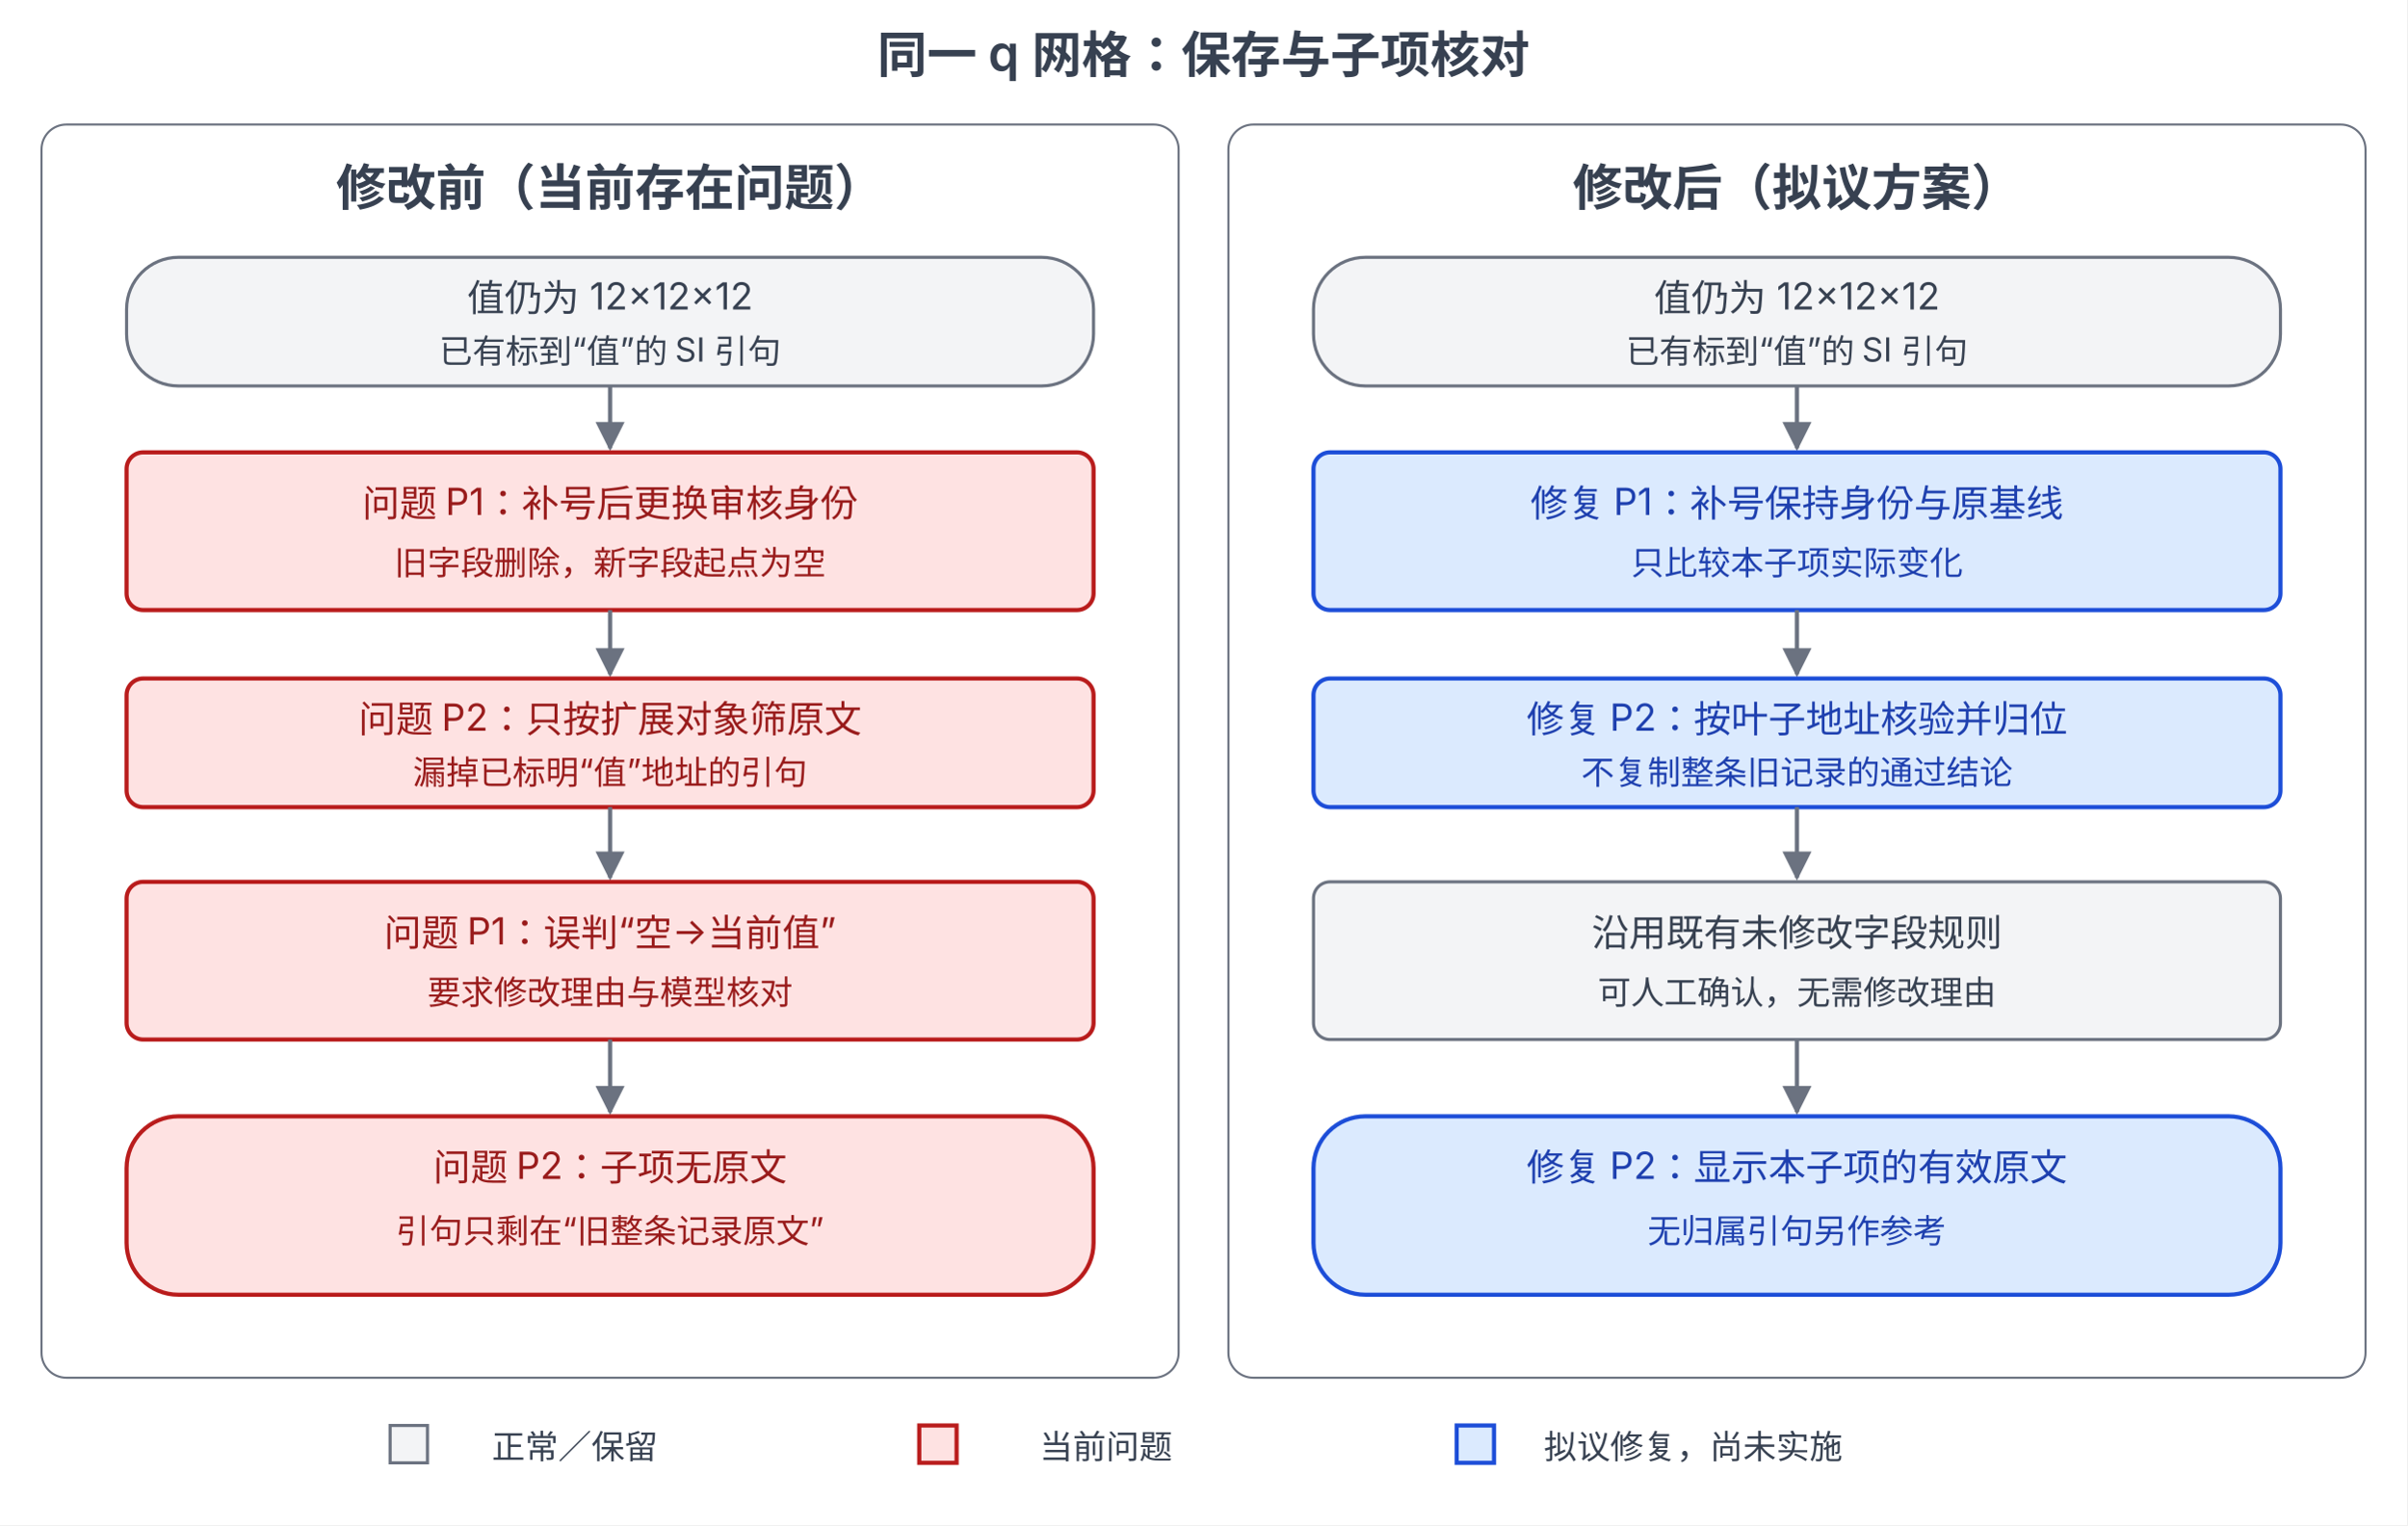
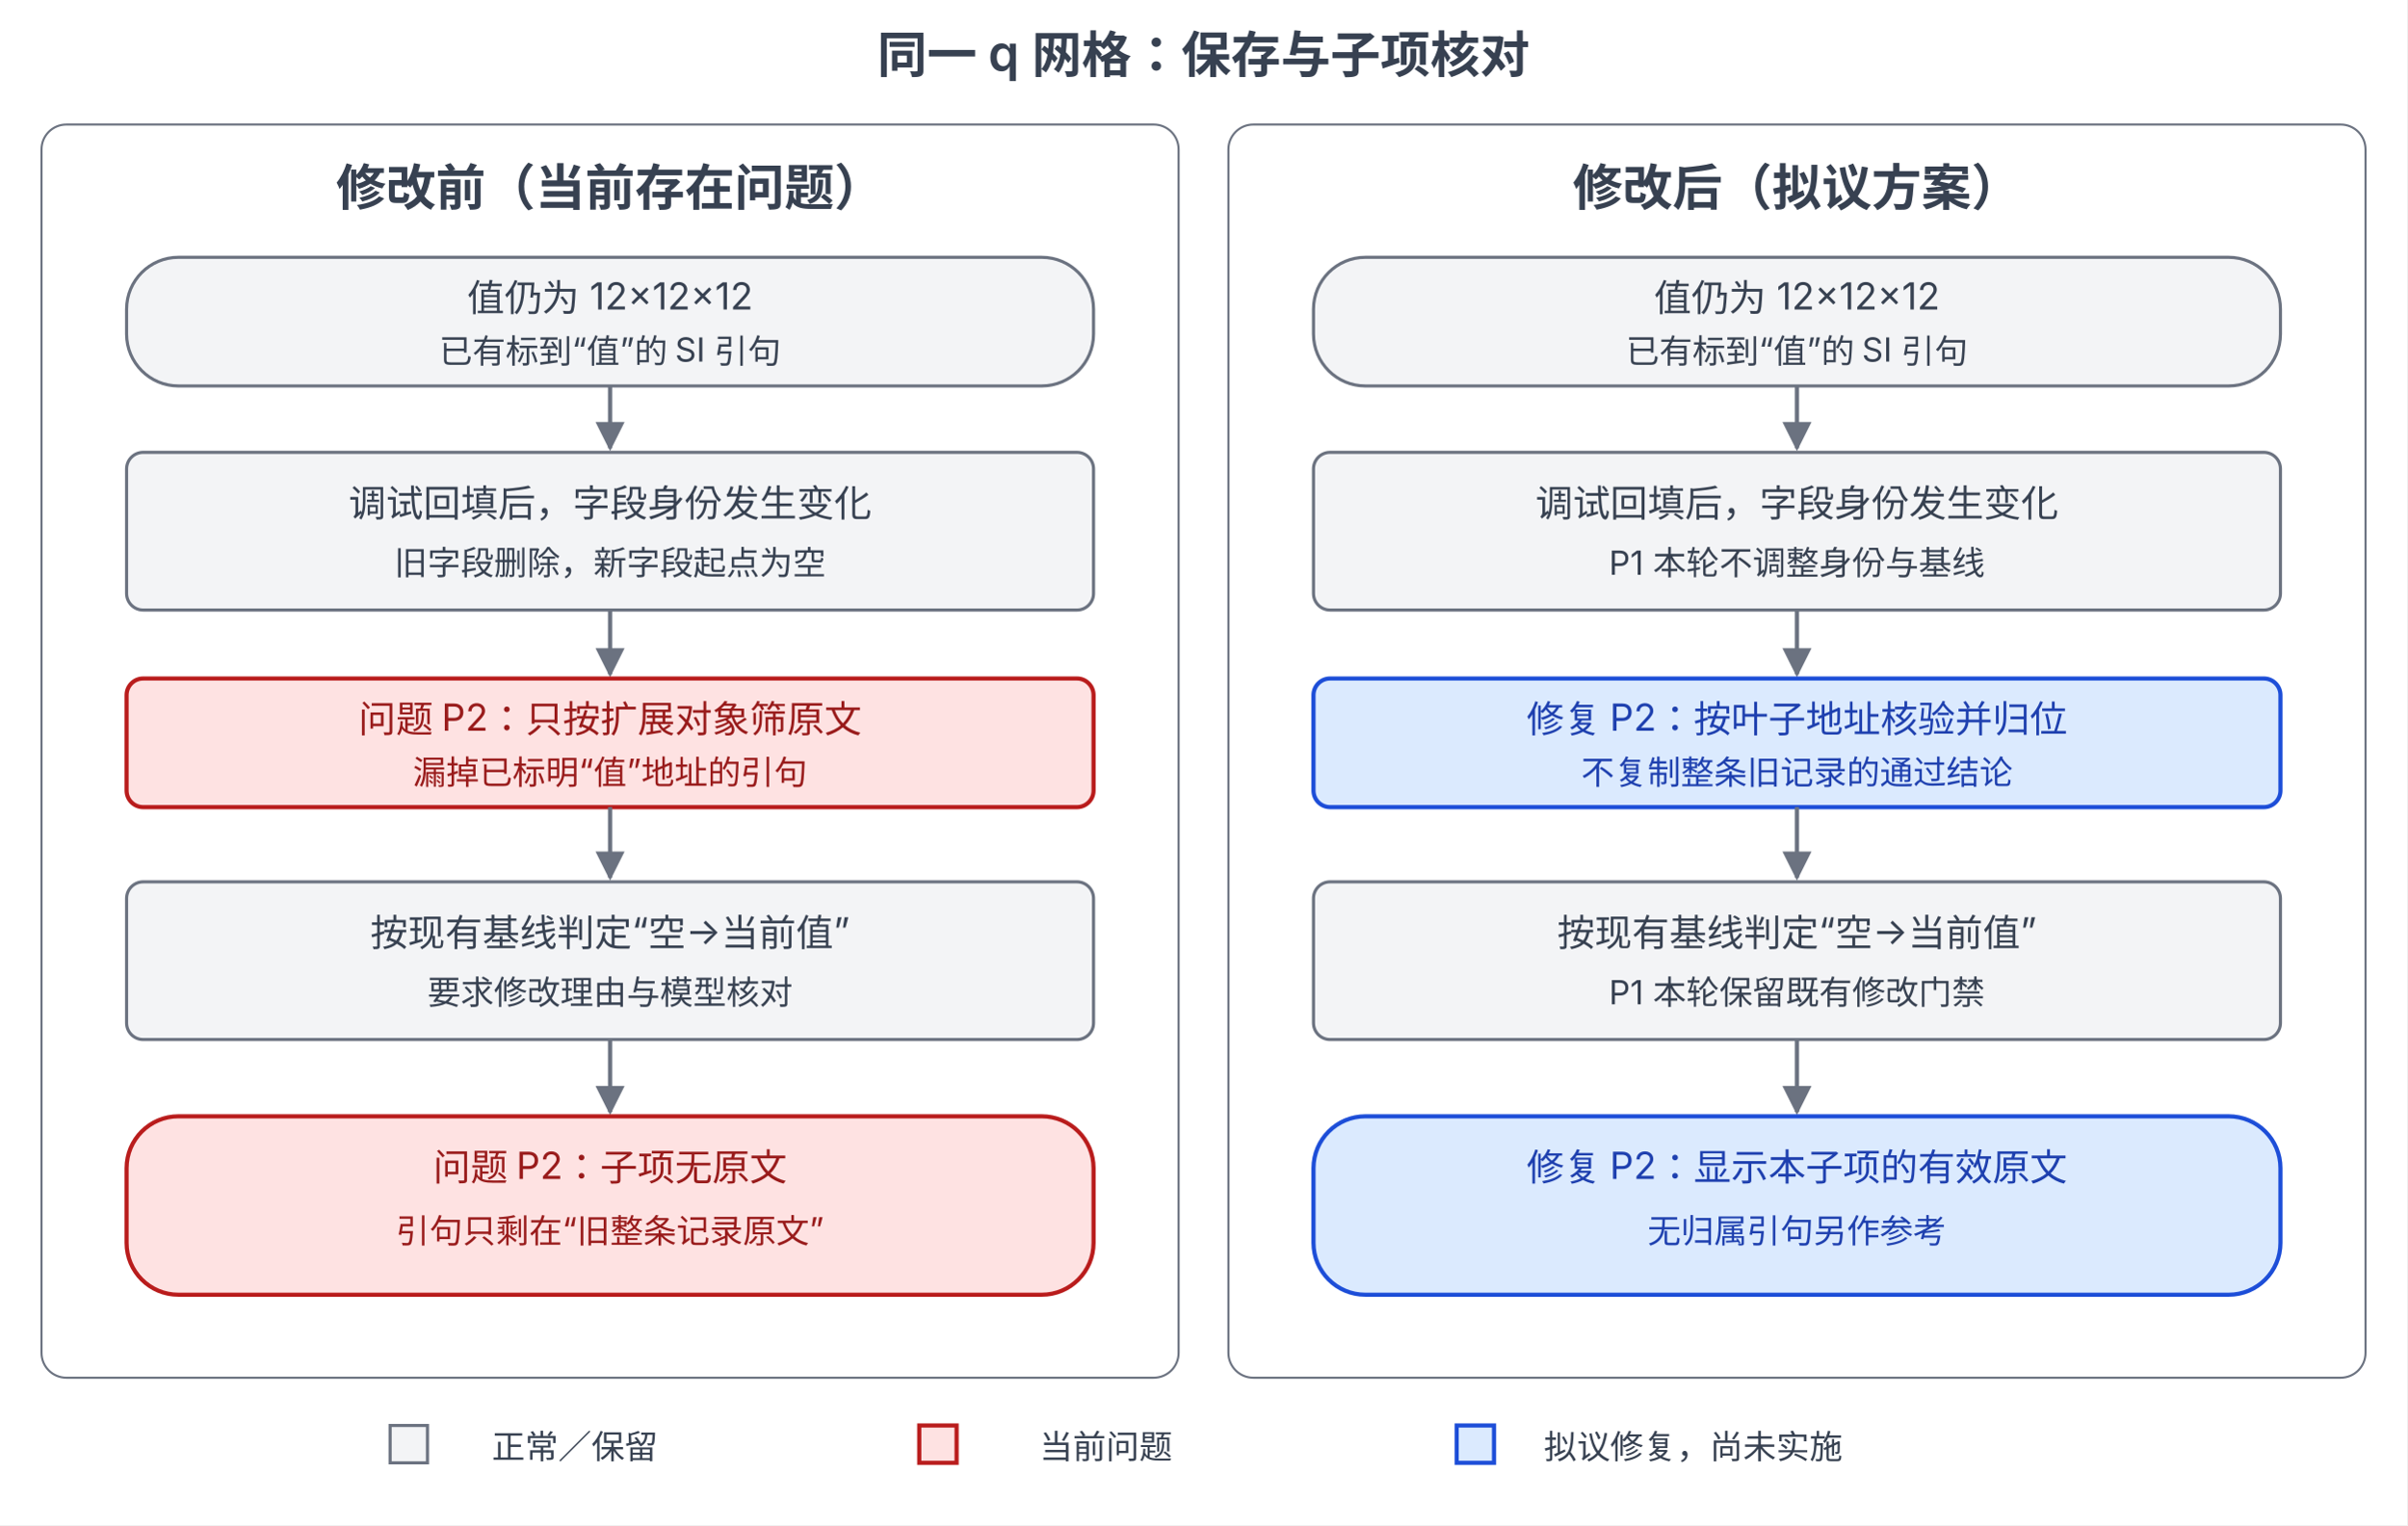
<svg xmlns="http://www.w3.org/2000/svg" width="1160" height="735" viewBox="0 0 1160 735" role="img" aria-labelledby="title desc">
  <defs>
    <style>
      text { font-family: -apple-system, BlinkMacSystemFont, 'PingFang SC', 'Microsoft YaHei', sans-serif; fill: #374151; text-anchor: middle; font-size: 18px; }
      .heading { font-size: 24px; font-weight: 600; }
      .small { font-size: 16px; }
      .normal { fill: #F3F4F6; stroke: #6B7280; stroke-width: 1.5; }
      .problem { fill: #FEE2E2; stroke: #B91C1C; stroke-width: 2; }
      .fix { fill: #DBEAFE; stroke: #1D4ED8; stroke-width: 2; }
      .red { fill: #991B1B; } .blue { fill: #1E40AF; }
      .edge { fill: none; stroke: #6B7280; stroke-width: 2; marker-end: url(#grayArrow); }
      .badEdge { fill: none; stroke: #B91C1C; stroke-width: 2; marker-end: url(#redArrow); }
      .fixEdge { fill: none; stroke: #1D4ED8; stroke-width: 2; marker-end: url(#blueArrow); }
    </style>
    <marker id="grayArrow" viewBox="0 0 10 10" refX="9" refY="5" markerWidth="7" markerHeight="7" orient="auto">
      <path d="M0 0 L10 5 L0 10Z" fill="#6B7280" />
    </marker>
    <marker id="redArrow" viewBox="0 0 10 10" refX="9" refY="5" markerWidth="7" markerHeight="7" orient="auto">
      <path d="M0 0 L10 5 L0 10Z" fill="#B91C1C" />
    </marker>
    <marker id="blueArrow" viewBox="0 0 10 10" refX="9" refY="5" markerWidth="7" markerHeight="7" orient="auto">
      <path d="M0 0 L10 5 L0 10Z" fill="#1D4ED8" />
    </marker>
  </defs>
  <rect width="1160" height="735" fill="#FFFFFF" />
  <text x="580" y="35" class="heading">同一 q 网格：保存与子项核对</text>
  <rect x="20" y="60" width="548" height="604" rx="12" fill="#FFFFFF" stroke="#6B7280" />
  <rect x="592" y="60" width="548" height="604" rx="12" fill="#FFFFFF" stroke="#6B7280" />
  <text x="294" y="99" class="heading">修改前（当前存在问题）</text>
  <text x="866" y="99" class="heading">修改后（拟议方案）</text>
  <rect x="61" y="124" width="466" height="62" rx="25" class="normal" />
  <text x="294" y="150">值仍为 12×12×12</text>
  <text x="294" y="175" class="small">已有标到“值”的 SI 引句</text>
  <rect x="633" y="124" width="466" height="62" rx="25" class="normal" />
  <text x="866" y="150">值仍为 12×12×12</text>
  <text x="866" y="175" class="small">已有标到“值”的 SI 引句</text>
  <path d="M294 186V216" class="edge" />
  <path d="M866 186V216" class="edge" />
-   <rect x="61" y="218" width="466" height="76" rx="8" class="problem" />
-   <text x="294" y="249" class="red">问题 P1：补号后更换审核身份</text>
-   <text x="294" y="277" class="red small">旧字段删除，新字段起点为空</text>
-   <rect x="633" y="218" width="466" height="76" rx="8" class="fix" />
-   <text x="866" y="249" class="blue">修复 P1：补号保持身份与原基线</text>
-   <text x="866" y="277" class="blue small">只比较本子项实际变化</text>
+   <rect x="61" y="218" width="466" height="76" rx="8" class="normal" />
+   <text x="294" y="249">调试回填后，字段身份发生变化</text>
+   <text x="294" y="277" class="small">旧字段删除，新字段起点为空</text>
+   <rect x="633" y="218" width="466" height="76" rx="8" class="normal" />
+   <text x="866" y="249">调试回填后，字段身份发生变化</text>
+   <text x="866" y="277" class="small">P1 本轮不调整身份与基线</text>
  <path d="M294 294V325" class="edge" />
  <path d="M866 294V325" class="edge" />
  <rect x="61" y="327" width="466" height="62" rx="8" class="problem" />
  <text x="294" y="353" class="red">问题 P2：只按扩展对象筛原文</text>
  <text x="294" y="378" class="red small">漏掉已标明“值”地址的引句</text>
  <rect x="633" y="327" width="466" height="62" rx="8" class="fix" />
  <text x="866" y="353" class="blue">修复 P2：按叶子地址核验并归位</text>
  <text x="866" y="378" class="blue small">不复制整条旧记录的通过结论</text>
  <path d="M294 389V423" class="edge" />
  <path d="M866 389V423" class="edge" />
-   <rect x="61" y="425" width="466" height="76" rx="8" class="problem" />
-   <text x="294" y="456" class="red">问题 P1：误判“空→当前值”</text>
-   <text x="294" y="484" class="red small">要求修改理由与模型核对</text>
+   <rect x="61" y="425" width="466" height="76" rx="8" class="normal" />
+   <text x="294" y="456">按现有基线判定“空→当前值”</text>
+   <text x="294" y="484" class="small">要求修改理由与模型核对</text>
  <rect x="633" y="425" width="466" height="76" rx="8" class="normal" />
-   <text x="866" y="456">沿用既有未修改字段规则</text>
-   <text x="866" y="484" class="small">可人工确认，无需修改理由</text>
+   <text x="866" y="456">按现有基线判定“空→当前值”</text>
+   <text x="866" y="484" class="small">P1 本轮保留既有修改门禁</text>
  <path d="M294 501V536" class="edge" />
  <path d="M866 501V536" class="edge" />
  <rect x="61" y="538" width="466" height="86" rx="25" class="problem" />
  <text x="294" y="569" class="red">问题 P2：子项无原文</text>
  <text x="294" y="599" class="red small">引句只剩在“旧整条记录原文”</text>
  <rect x="633" y="538" width="466" height="86" rx="25" class="fix" />
  <text x="866" y="569" class="blue">修复 P2：显示本子项的有效原文</text>
  <text x="866" y="599" class="blue small">无归属引句另作参考</text>
  <rect x="188" y="687" width="18" height="18" class="normal" />
  <text x="277" y="703" class="small">正常／保留</text>
  <rect x="443" y="687" width="18" height="18" class="problem" />
  <text x="533" y="703" class="small">当前问题</text>
  <rect x="702" y="687" width="18" height="18" class="fix" />
  <text x="816" y="703" class="small">拟议修复，尚未实施</text>
</svg>
